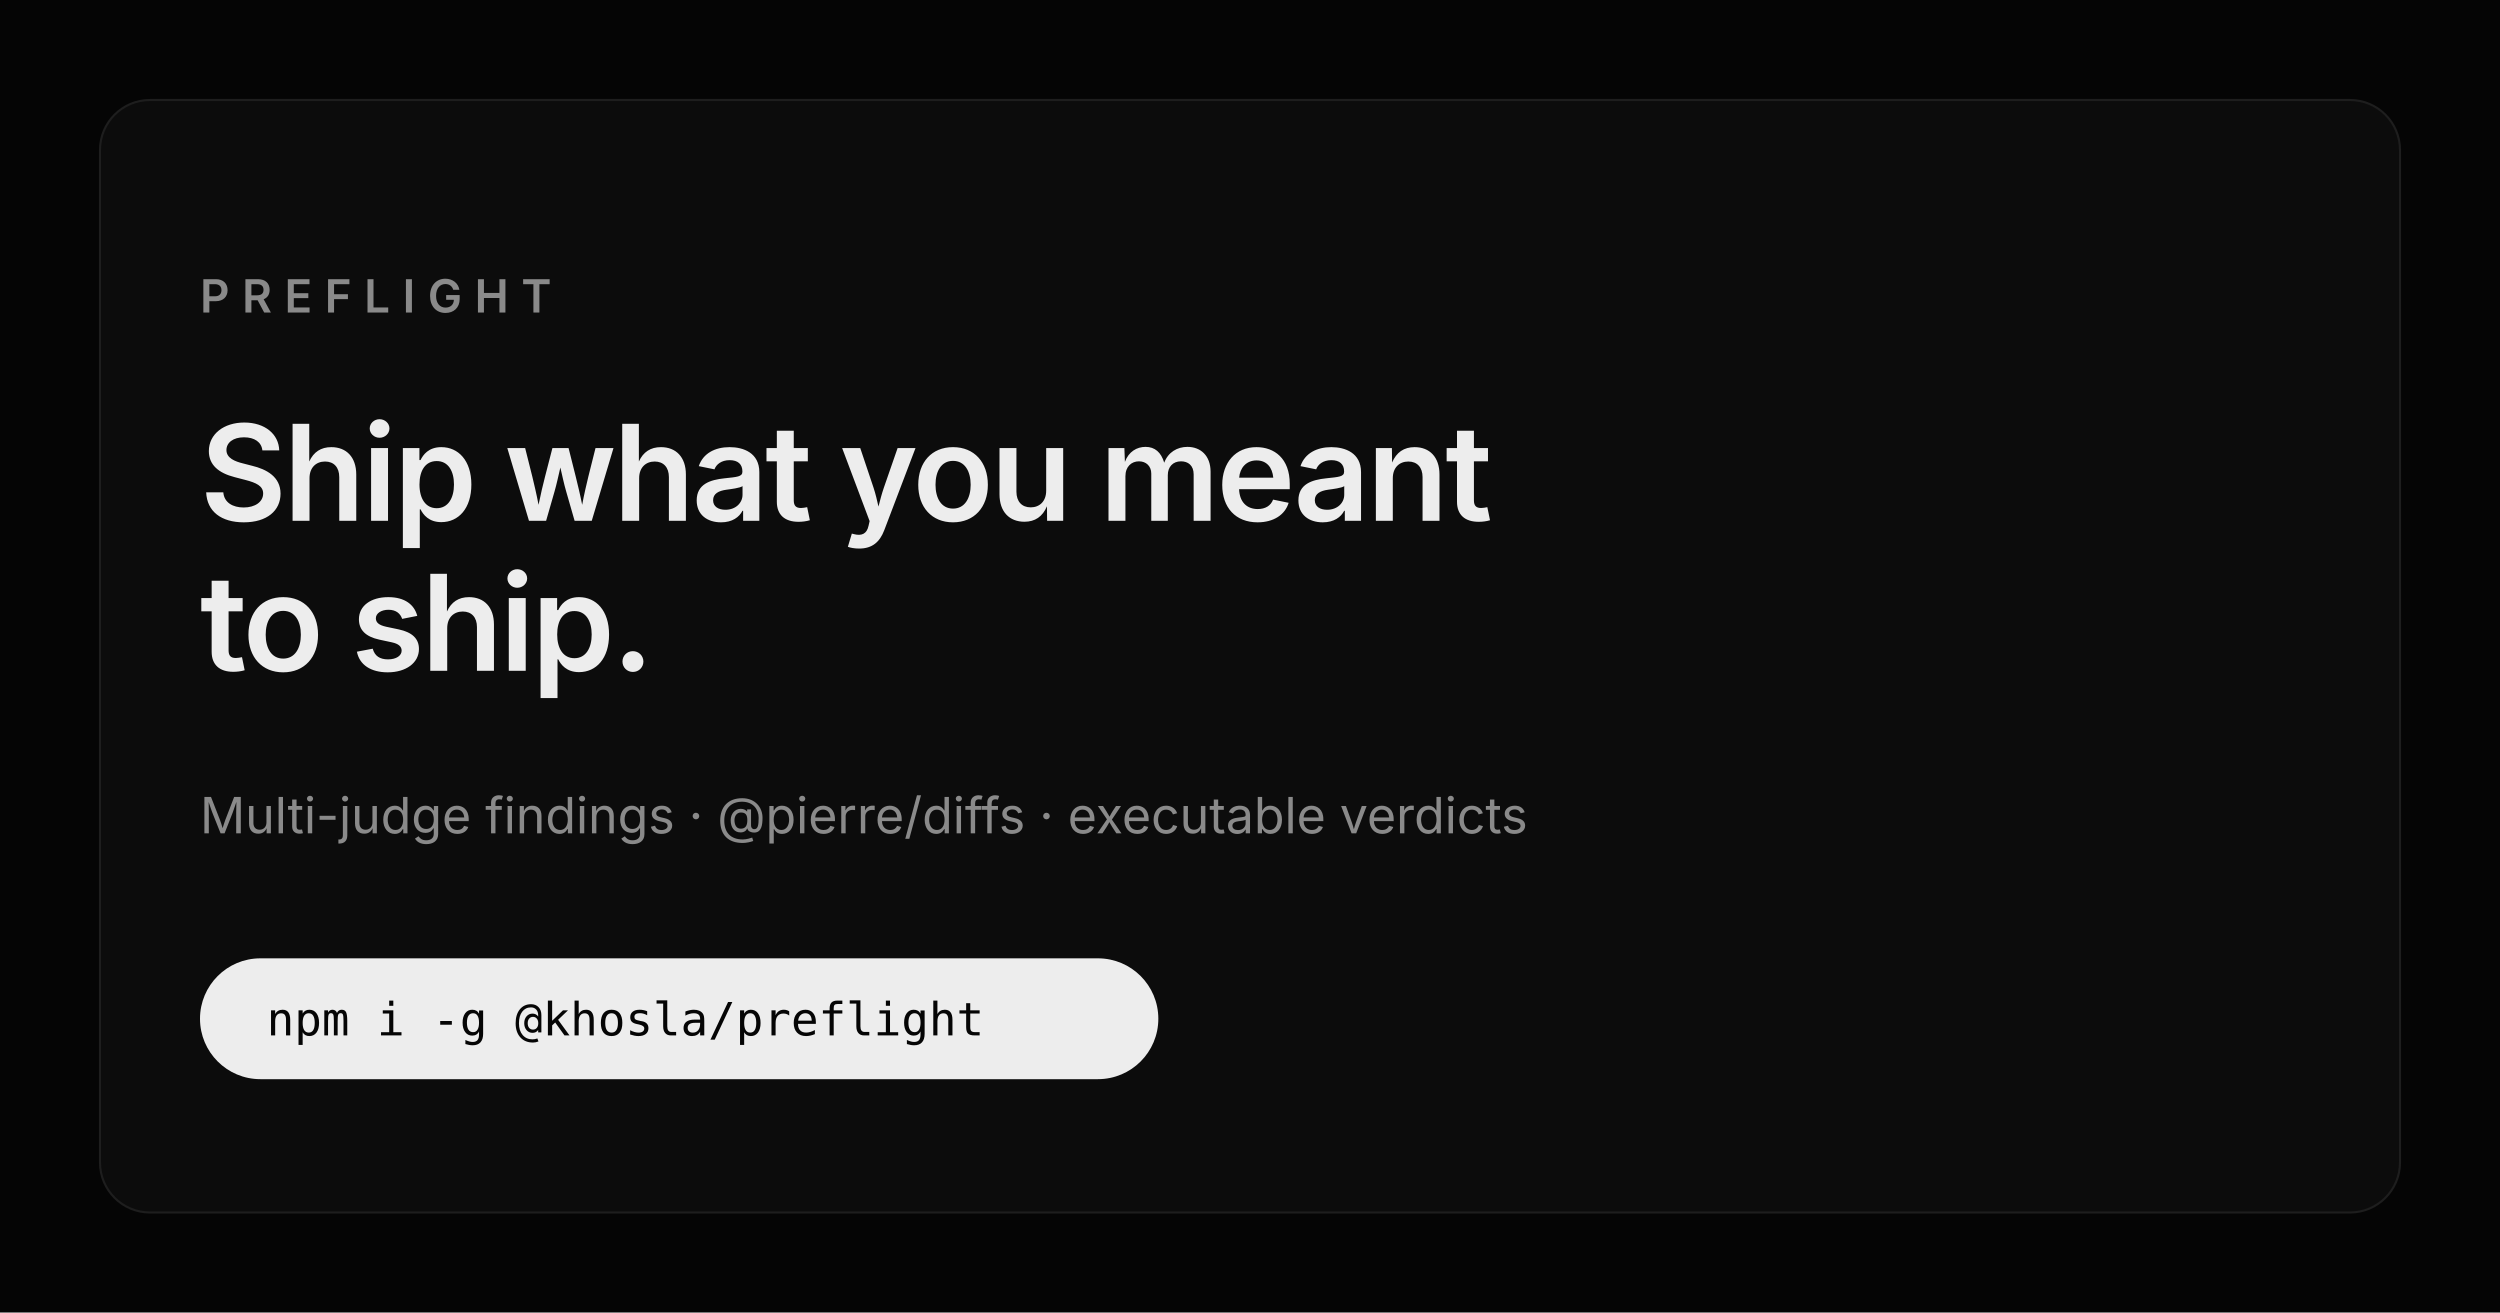
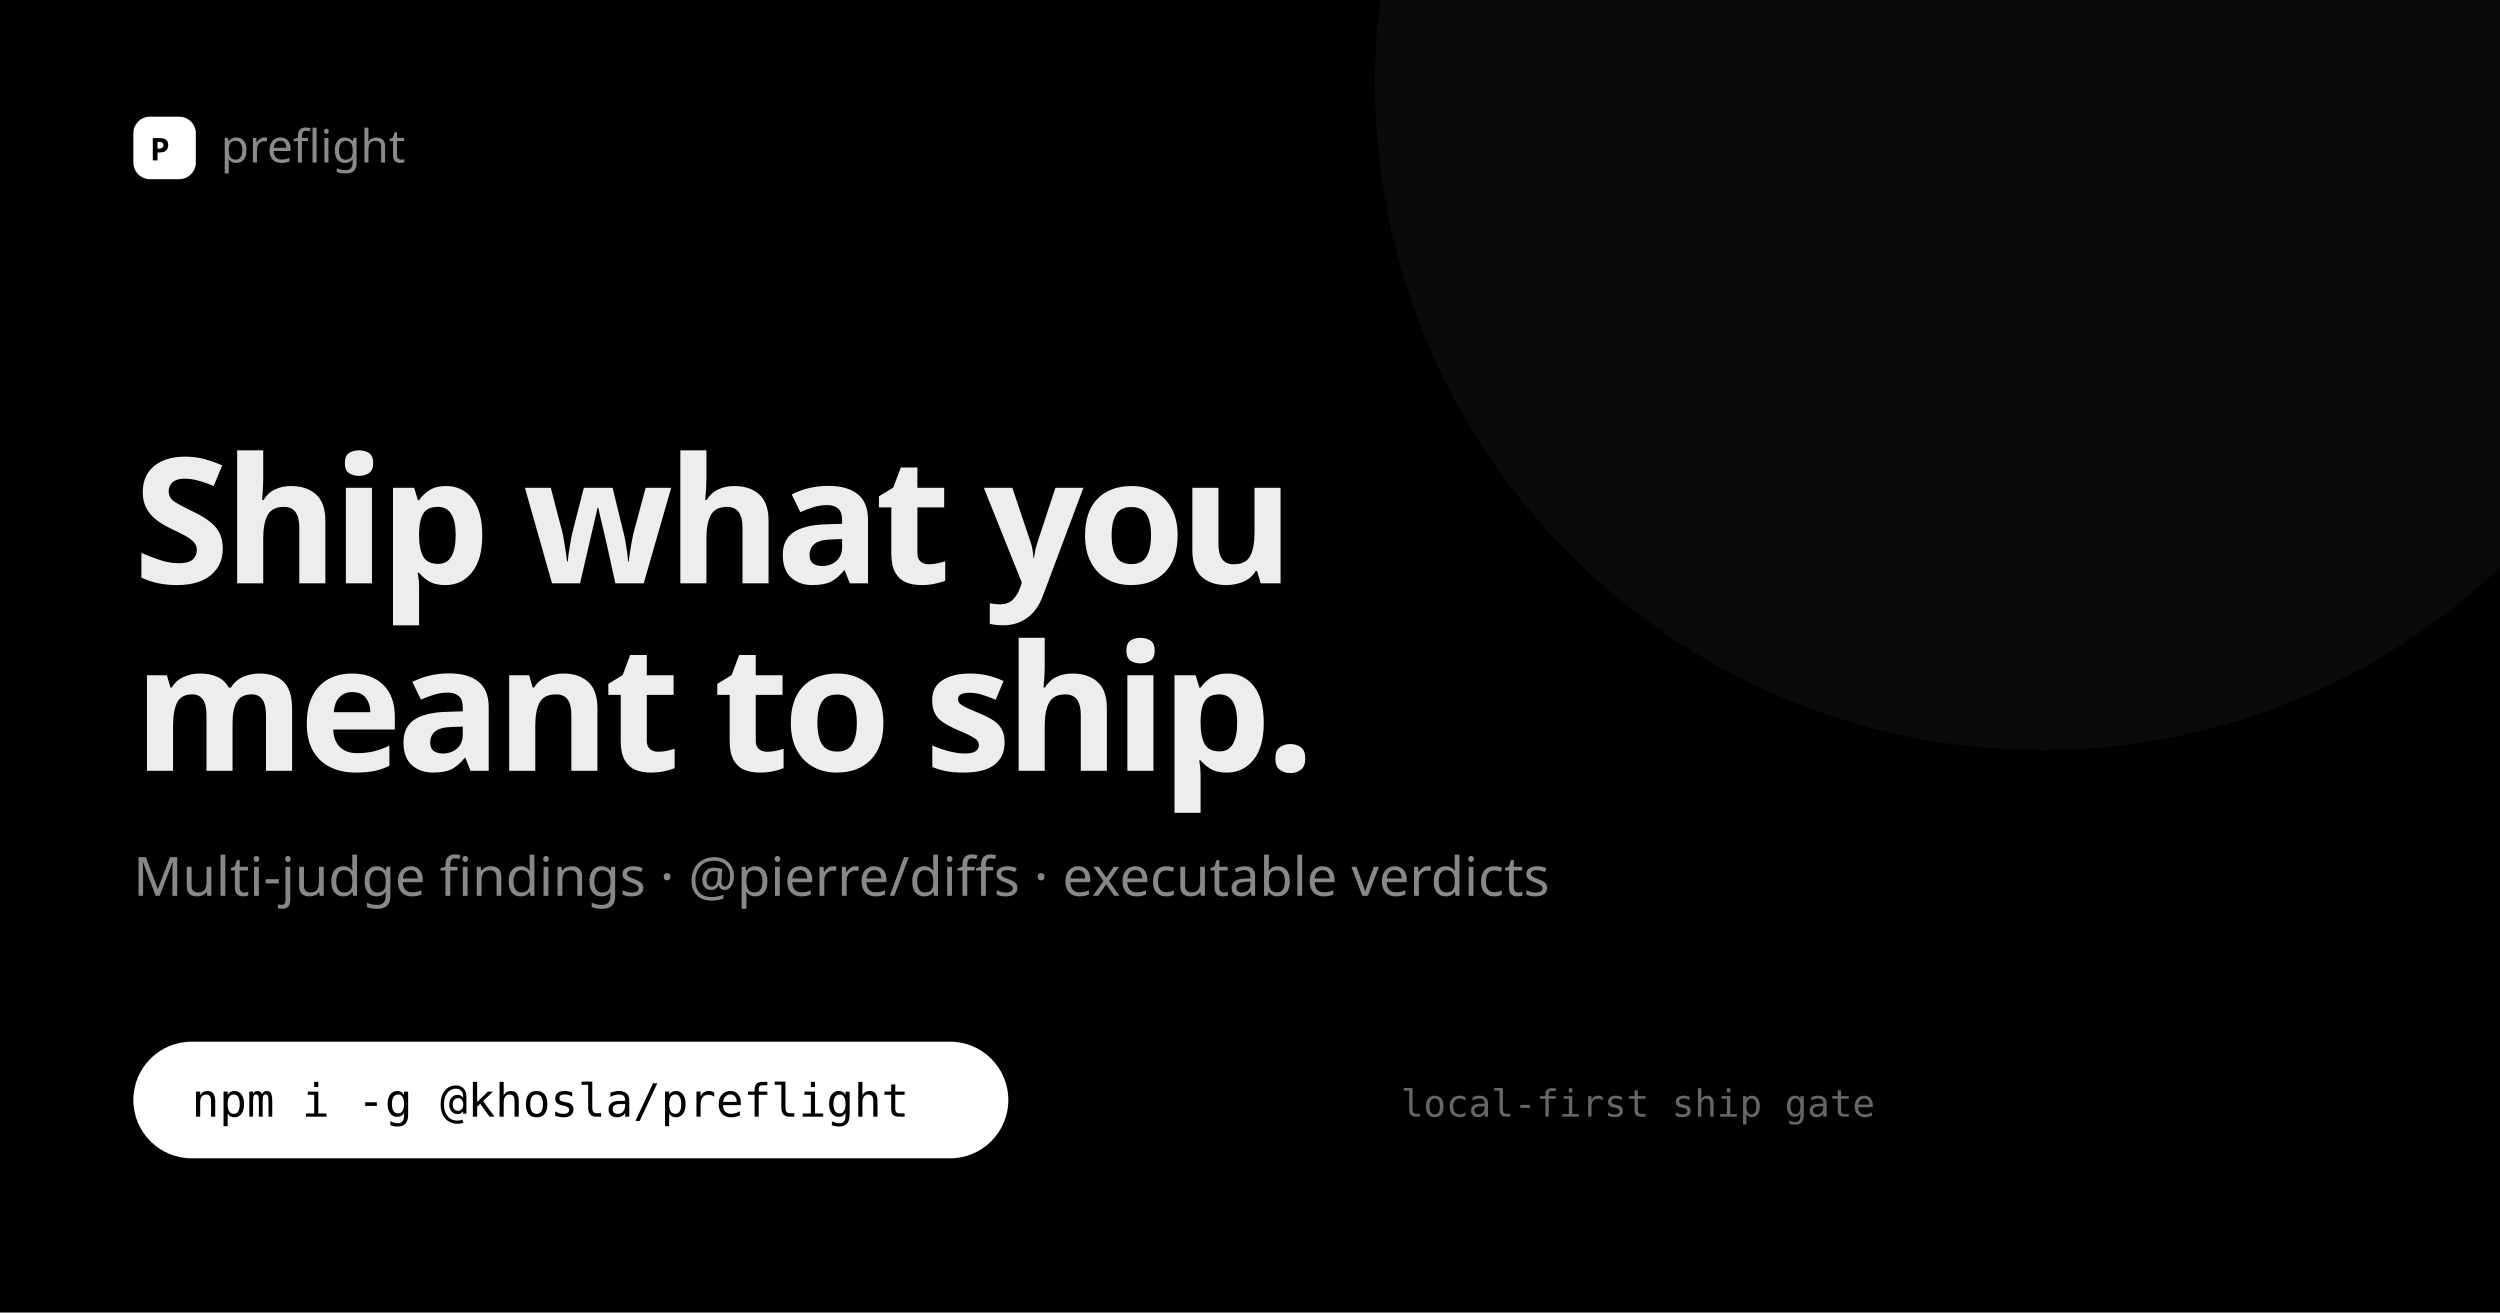
<svg xmlns="http://www.w3.org/2000/svg" width="1200" height="630" viewBox="0 0 1200 630">
-   <rect width="1200" height="630" fill="#050505" />
-   <rect x="48" y="48" width="1104" height="534" rx="24" fill="#0c0c0c" stroke="#1e1e1e" />
-   <text x="96" y="150" fill="#8a8a8a" font-family="Inter, ui-sans-serif, system-ui, sans-serif" font-size="22" font-weight="600" letter-spacing="6">PREFLIGHT</text>
-   <text x="96" y="250" fill="#ededed" font-family="Inter, ui-sans-serif, system-ui, sans-serif" font-size="64" font-weight="600" letter-spacing="-1.5">Ship what you meant</text>
-   <text x="96" y="322" fill="#ededed" font-family="Inter, ui-sans-serif, system-ui, sans-serif" font-size="64" font-weight="600" letter-spacing="-1.5">to ship.</text>
-   <text x="96" y="400" fill="#8a8a8a" font-family="Inter, ui-sans-serif, system-ui, sans-serif" font-size="24">Multi-judge findings · @pierre/diffs · executable verdicts</text>
-   <rect x="96" y="460" width="460" height="58" rx="29" fill="#ededed" />
-   <text x="128" y="497" fill="#050505" font-family="IBM Plex Mono, ui-monospace, monospace" font-size="22" font-weight="500">npm i -g @khosla/preflight</text>
+   <rect width="1200" height="630" fill="#000" />
+   <circle cx="980" cy="40" r="320" fill="#fff" fill-opacity="0.04" />
+   <rect x="64" y="56" width="30" height="30" rx="8" fill="#fff" />
+   <text x="72" y="77" fill="#000" font-family="ui-sans-serif,system-ui,sans-serif" font-size="15" font-weight="700">P</text>
+   <text x="106" y="78" fill="#8a8a8a" font-family="ui-sans-serif,system-ui,sans-serif" font-size="22" font-weight="500">preflight</text>
+   <text x="64" y="280" fill="#ededed" font-family="ui-sans-serif,system-ui,sans-serif" font-size="84" font-weight="600" letter-spacing="-3">Ship what you</text>
+   <text x="64" y="370" fill="#ededed" font-family="ui-sans-serif,system-ui,sans-serif" font-size="84" font-weight="600" letter-spacing="-3">meant to ship.</text>
+   <text x="64" y="430" fill="#888" font-family="ui-sans-serif,system-ui,sans-serif" font-size="26">Multi-judge findings · @pierre/diffs · executable verdicts</text>
+   <rect x="64" y="500" width="420" height="56" rx="28" fill="#fff" />
+   <text x="92" y="536" fill="#000" font-family="ui-monospace,Menlo,monospace" font-size="22" font-weight="500">npm i -g @khosla/preflight</text>
+   <text x="900" y="536" fill="#666" font-family="ui-monospace,Menlo,monospace" font-size="18" text-anchor="end">local-first ship gate</text>
</svg>
